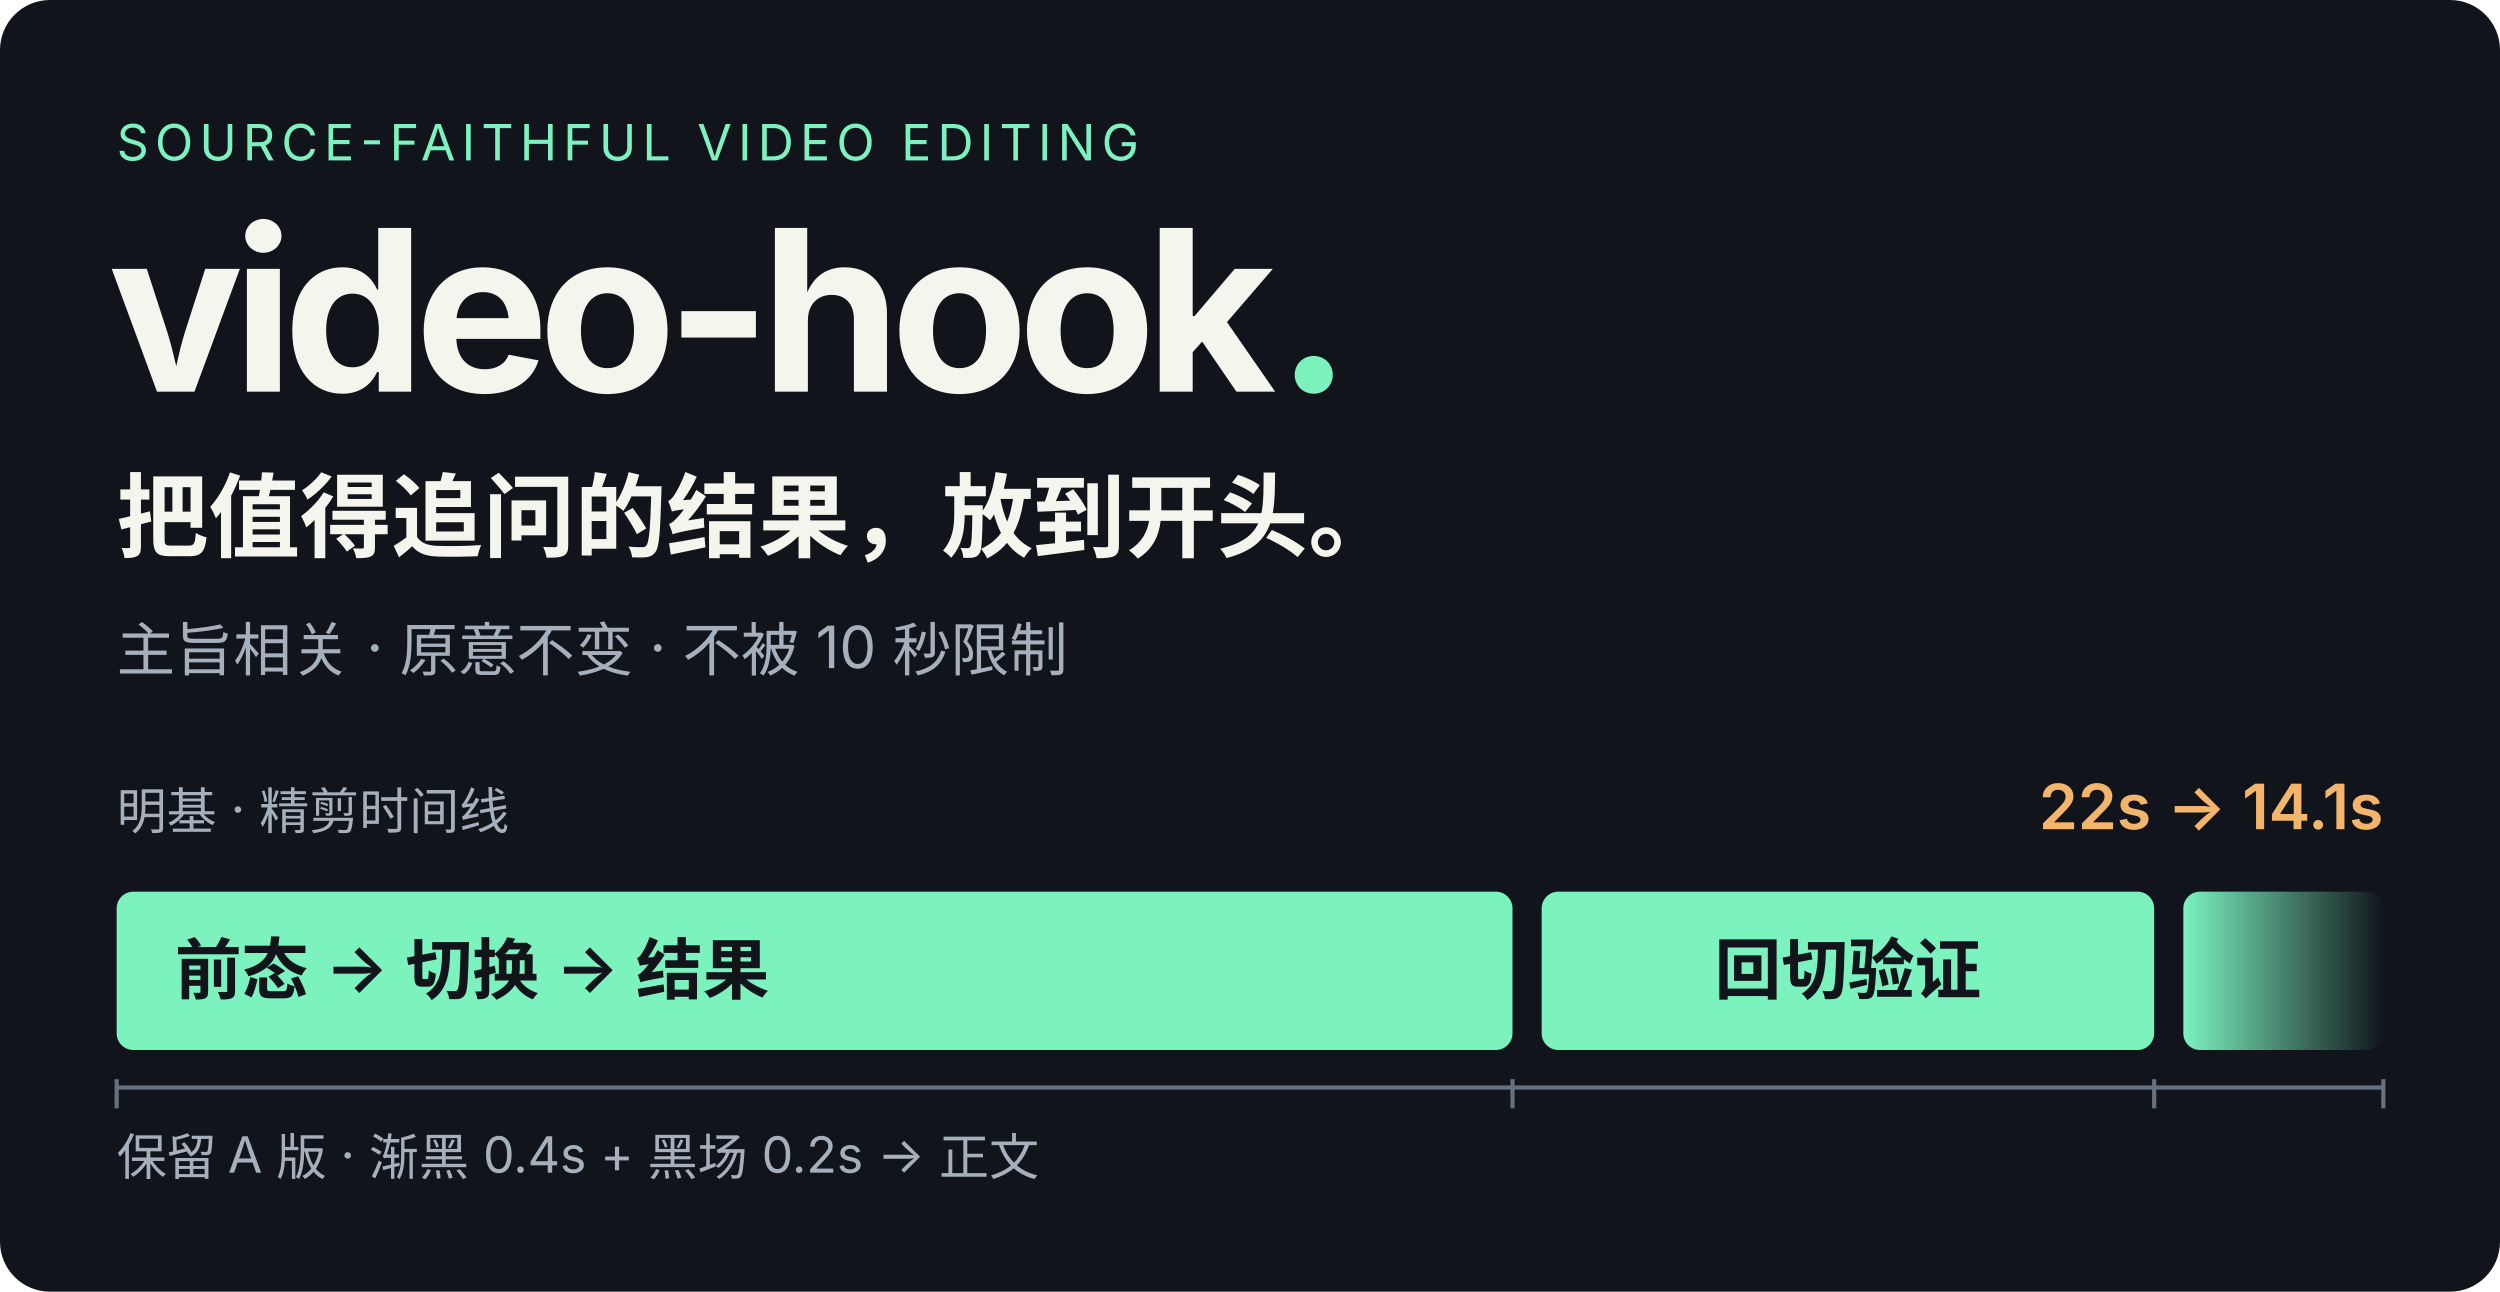
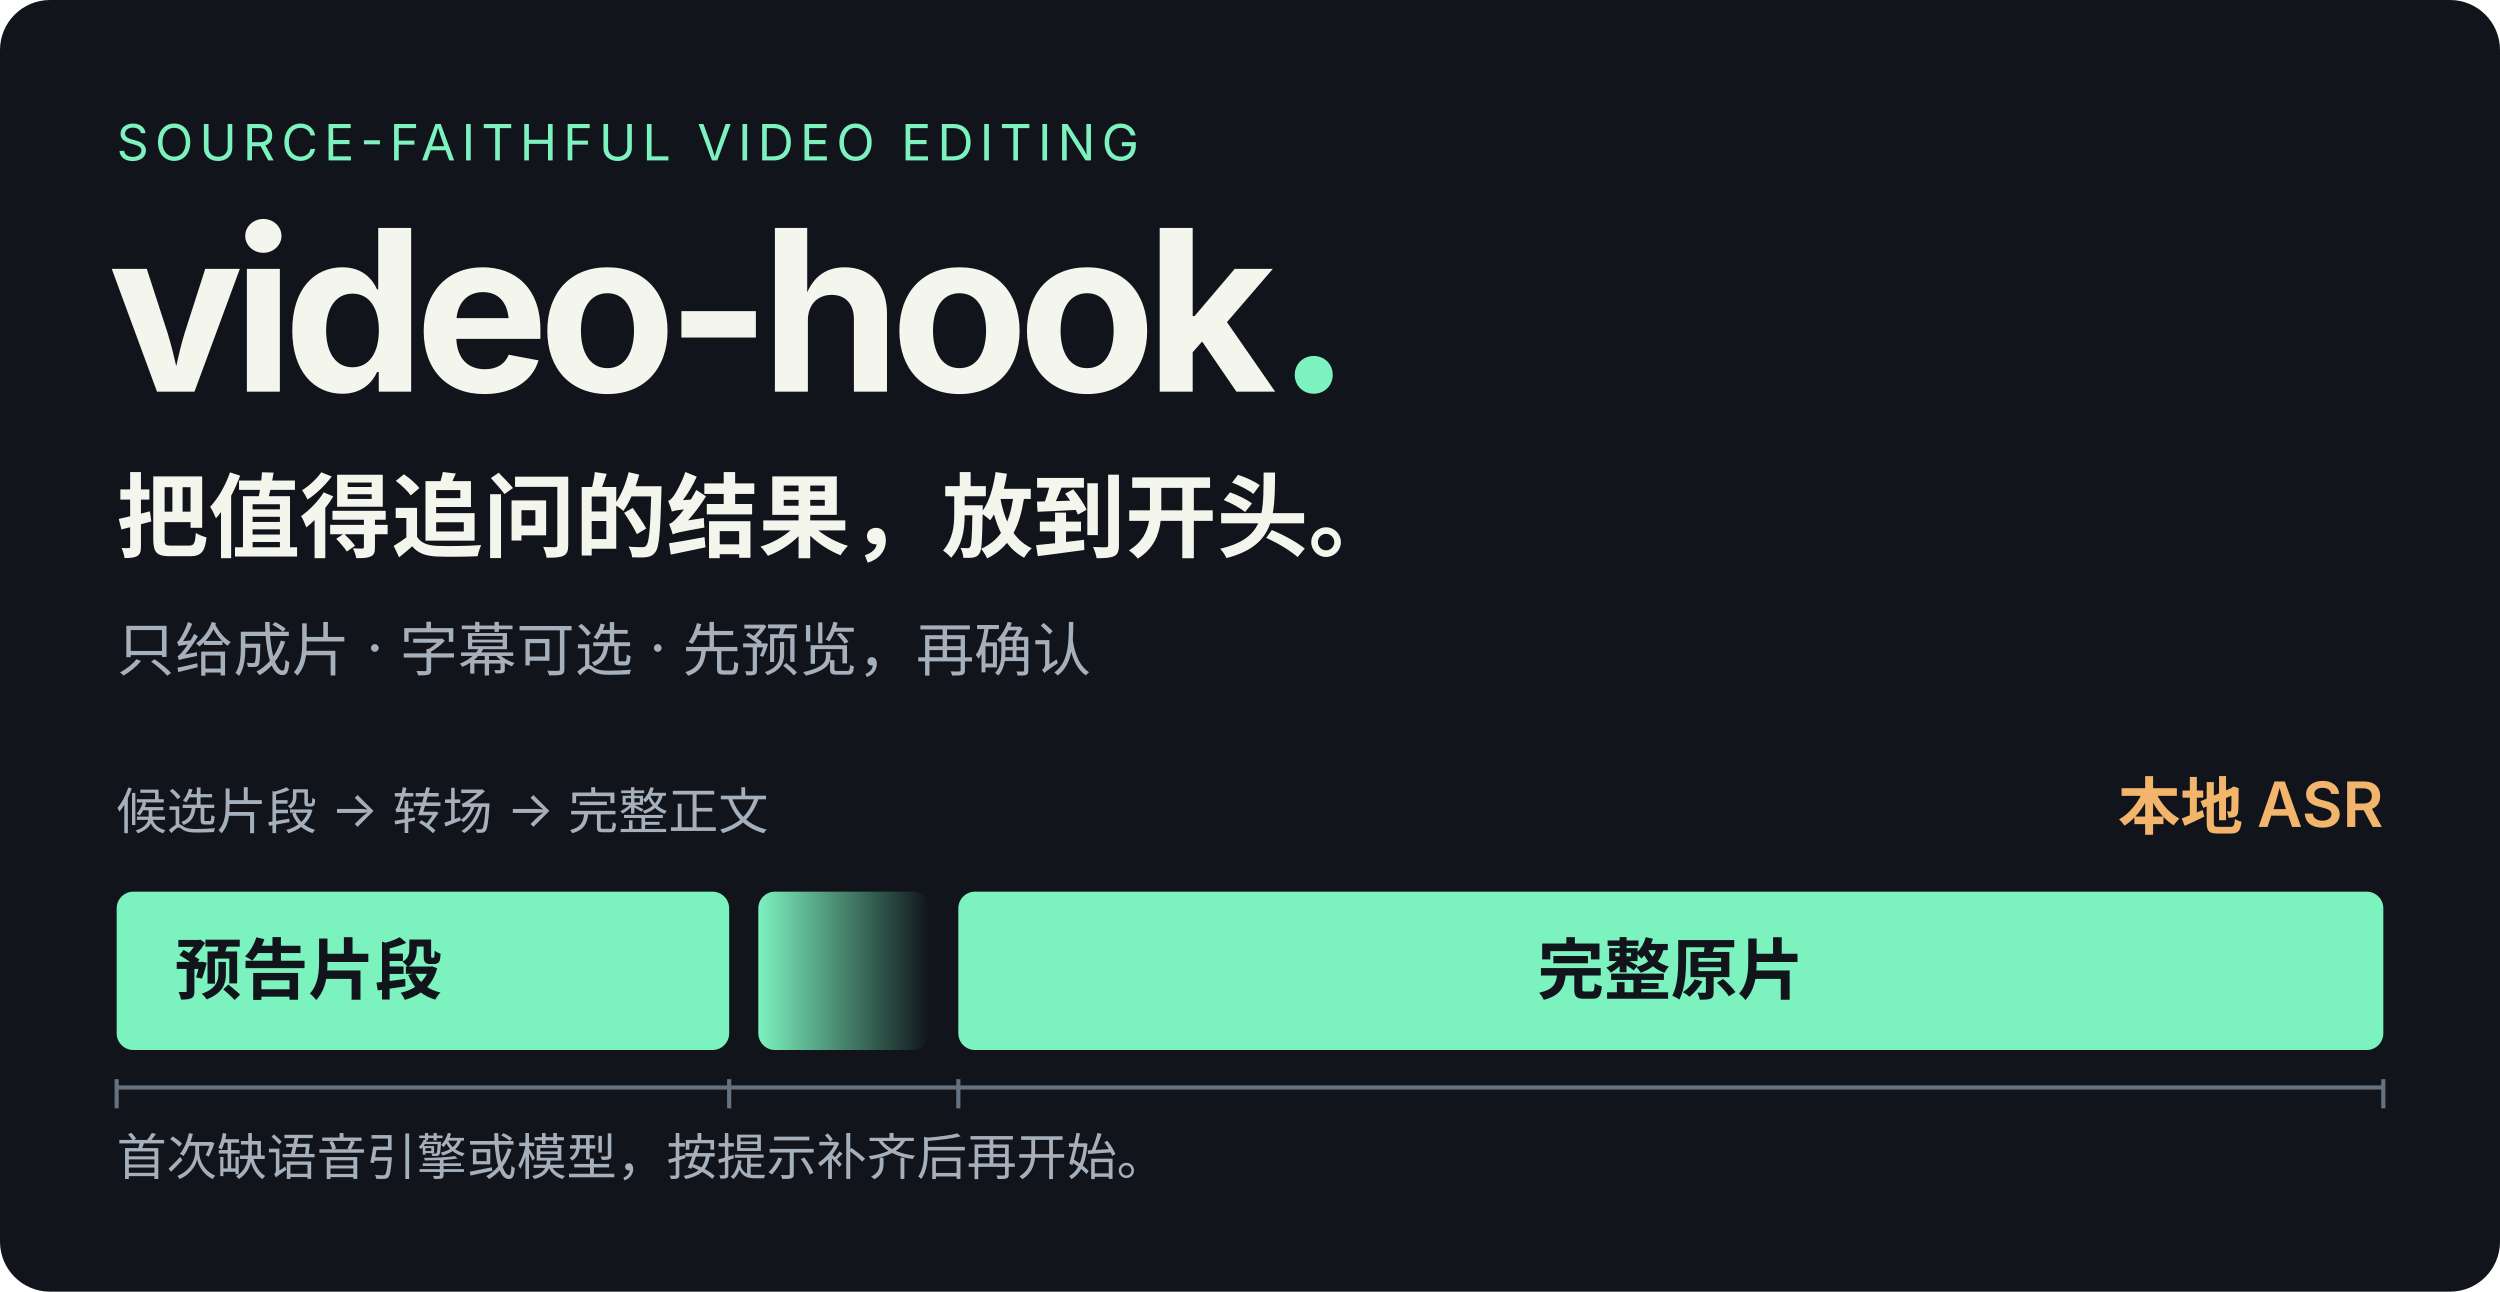
<svg xmlns="http://www.w3.org/2000/svg" width="1200" height="620" viewBox="0 0 1200 620" role="img" aria-labelledby="title desc">
  <defs>
    <linearGradient id="fade">
      <stop stop-color="#7cf2bf" />
      <stop offset="1" stop-color="#11151b" />
    </linearGradient>
  </defs>
  <rect width="1200" height="620" rx="24" fill="#11151b" />
  <g font-family="-apple-system,BlinkMacSystemFont,'Segoe UI',sans-serif">
    <text x="56" y="77" fill="#7cf2bf" font-size="24" letter-spacing="3">SOURCE-FAITHFUL VIDEO EDITING</text>
    <text x="52" y="188" fill="#f4f5ed" font-size="108" font-weight="750" letter-spacing="-5">video-hook<tspan fill="#7cf2bf">.</tspan>
    </text>
    <text x="56" y="264" fill="#f4f5ed" font-size="44" font-weight="600">把值得追问的结果，放到开头。</text>
-     <text x="56" y="322" fill="#a6b0bd" font-size="28">主旨相关 · 原意不变 · 不被 10 秒限制</text>
+     <text x="56" y="322" fill="#a6b0bd" font-size="28">只给成片 · 字幕可选 · 先预览，再确认</text>
    <g transform="translate(56,374)">
-       <text y="24" fill="#a6b0bd" font-size="24">明基 · 精剪时间线</text>
-       <text x="1088" y="24" fill="#f3b56c" font-size="30" text-anchor="end" font-weight="600">22s → 14.1s</text>
-       <rect y="54" width="670" height="76" rx="8" fill="#7cf2bf" />
-       <rect x="684" y="54" width="294" height="76" rx="8" fill="#7cf2bf" />
-       <rect x="992" y="54" width="96" height="76" rx="8" fill="url(#fade)" />
-       <text x="28" y="103" fill="#11151b" font-size="32" font-weight="600">前态 → 切换 → 结果</text>
-       <text x="831" y="103" fill="#11151b" font-size="32" font-weight="600" text-anchor="middle">回切验证</text>
-       <path d="M0 148h1088 M0 144v14 M670 144v14 M978 144v14 M1088 144v14" stroke="#647181" stroke-width="2" />
-       <text y="190" fill="#a6b0bd" font-size="24">保留 A 版 · 渐黑 0.4s + 黑场 0.2s → 正文</text>
+       <text y="24" fill="#a6b0bd" font-size="24">候选片段 → 转场 → 完整正文</text>
+       <text x="1088" y="24" fill="#f3b56c" font-size="30" text-anchor="end" font-weight="600">本地 ASR</text>
+       <rect y="54" width="294" height="76" rx="8" fill="#7cf2bf" />
+       <rect x="404" y="54" width="684" height="76" rx="8" fill="#7cf2bf" />
+       <rect x="308" y="54" width="82" height="76" rx="8" fill="url(#fade)" />
+       <text x="28" y="103" fill="#11151b" font-size="32" font-weight="600">预告片段</text>
+       <text x="746" y="103" fill="#11151b" font-size="32" font-weight="600" text-anchor="middle">完整原片</text>
+       <path d="M0 148h1088 M0 144v14 M294 144v14 M404 144v14 M1088 144v14" stroke="#647181" stroke-width="2" />
+       <text y="190" fill="#a6b0bd" font-size="24">首次缺语音引擎或模型，按提示补齐后再开始。</text>
    </g>
  </g>
</svg>
